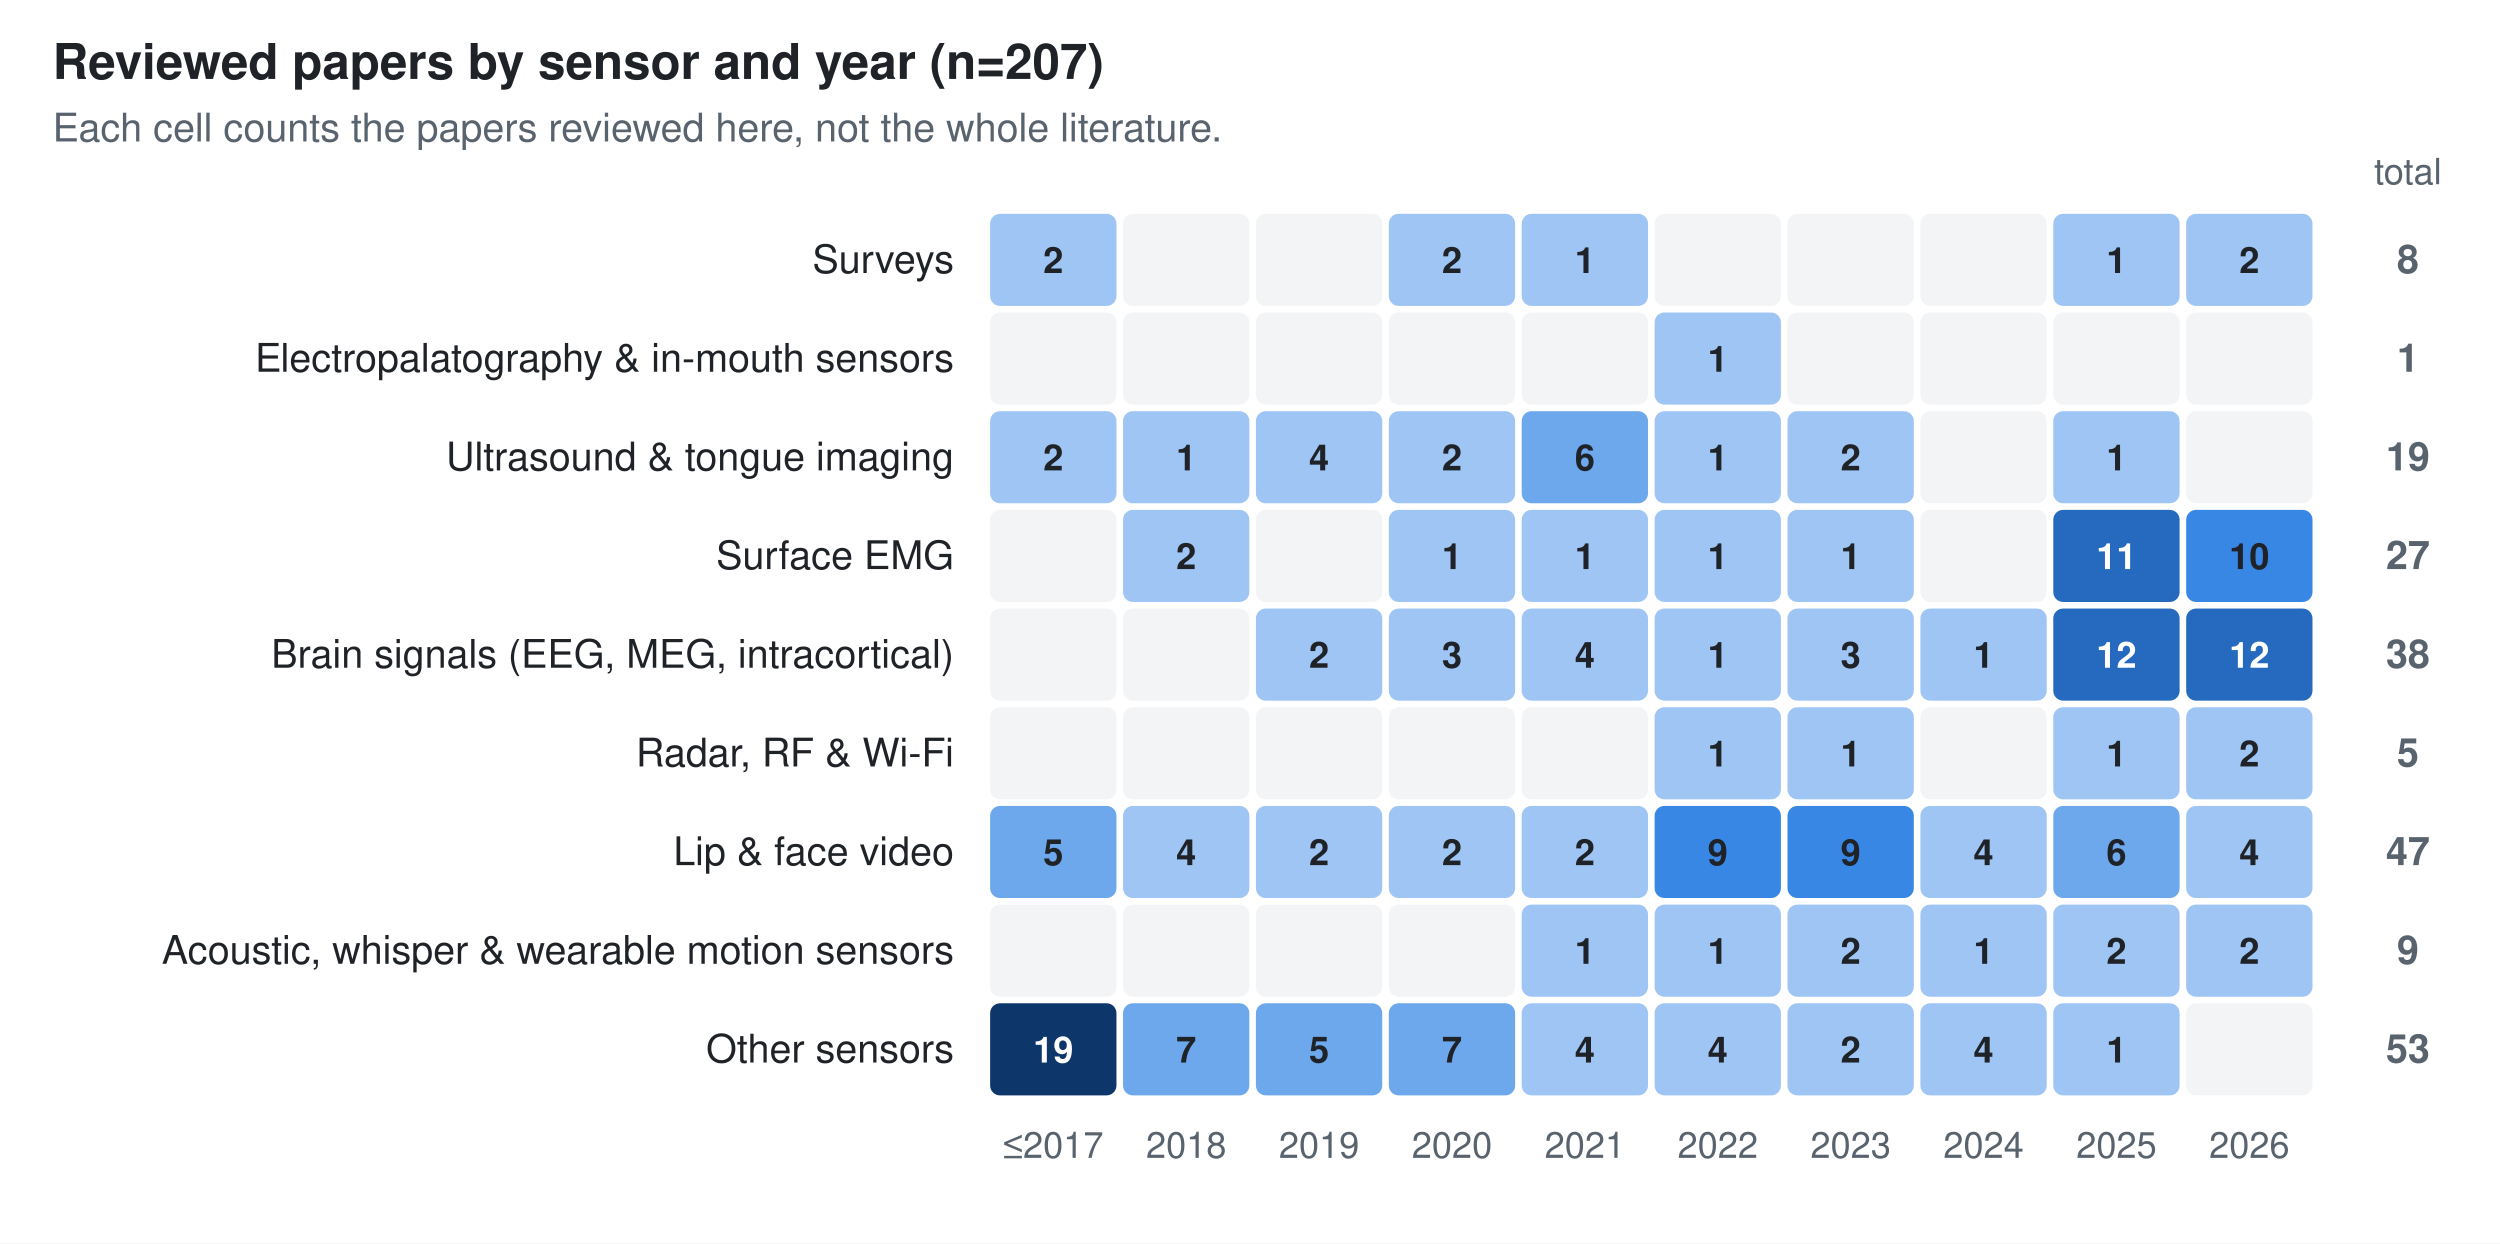
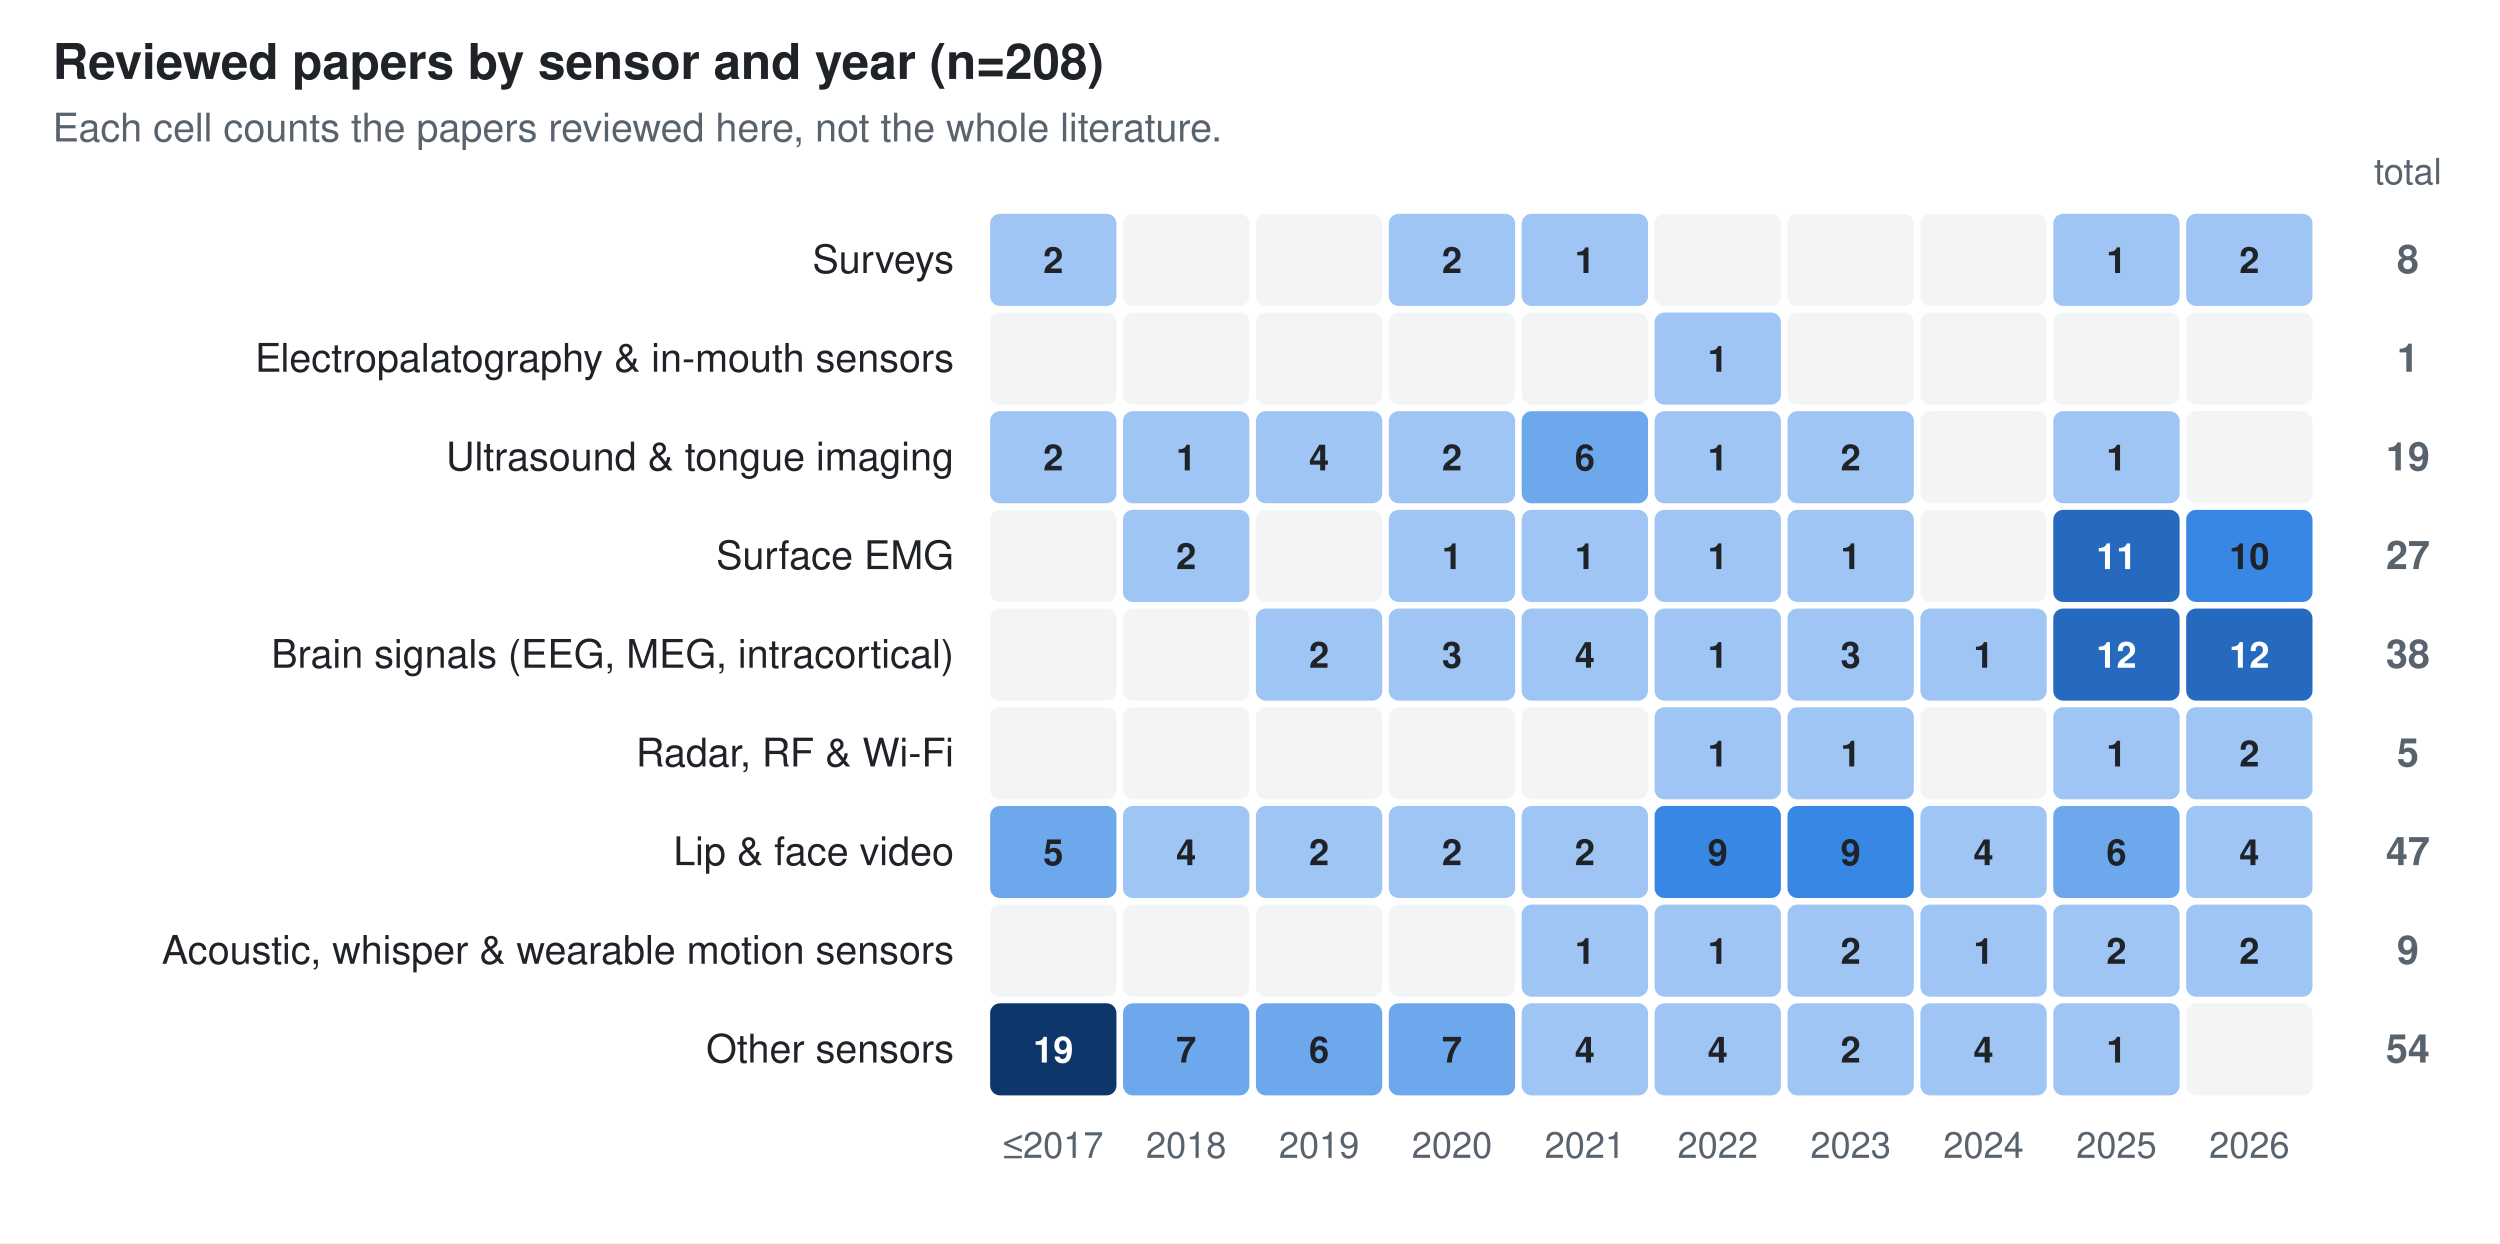
- <svg xmlns="http://www.w3.org/2000/svg" width="760" height="378" viewBox="0 0 760 378" font-family="-apple-system, BlinkMacSystemFont, 'Segoe UI', Helvetica, Arial, sans-serif" role="img" aria-label="Reviewed papers by sensor and year (n=207)">
+ <svg xmlns="http://www.w3.org/2000/svg" width="760" height="378" viewBox="0 0 760 378" font-family="-apple-system, BlinkMacSystemFont, 'Segoe UI', Helvetica, Arial, sans-serif" role="img" aria-label="Reviewed papers by sensor and year (n=208)">
  <rect width="760" height="378" fill="#ffffff" />
-   <text x="16.0" y="24.0" font-size="15" fill="#1f2328" text-anchor="start" font-weight="600">Reviewed papers by sensor and year (n=207)</text>
+   <text x="16.0" y="24.0" font-size="15" fill="#1f2328" text-anchor="start" font-weight="600">Reviewed papers by sensor and year (n=208)</text>
  <text x="16.0" y="43.0" font-size="12" fill="#59636e" text-anchor="start">Each cell counts the papers reviewed here, not the whole literature.</text>
  <text x="320.2" y="352.0" font-size="11" fill="#59636e" text-anchor="middle">≤2017</text>
  <text x="360.6" y="352.0" font-size="11" fill="#59636e" text-anchor="middle">2018</text>
  <text x="401.0" y="352.0" font-size="11" fill="#59636e" text-anchor="middle">2019</text>
  <text x="441.4" y="352.0" font-size="11" fill="#59636e" text-anchor="middle">2020</text>
  <text x="481.8" y="352.0" font-size="11" fill="#59636e" text-anchor="middle">2021</text>
  <text x="522.2" y="352.0" font-size="11" fill="#59636e" text-anchor="middle">2022</text>
  <text x="562.6" y="352.0" font-size="11" fill="#59636e" text-anchor="middle">2023</text>
  <text x="603.0" y="352.0" font-size="11" fill="#59636e" text-anchor="middle">2024</text>
  <text x="643.4" y="352.0" font-size="11" fill="#59636e" text-anchor="middle">2025</text>
  <text x="683.8" y="352.0" font-size="11" fill="#59636e" text-anchor="middle">2026</text>
  <text x="732.0" y="56.0" font-size="11" fill="#59636e" text-anchor="middle">total</text>
  <text x="290.0" y="83.0" font-size="12" fill="#1f2328" text-anchor="end">Surveys</text>
  <rect x="301.0" y="65.0" width="38.4" height="28.0" rx="3" fill="#9ec5f4" />
  <text x="320.2" y="83.0" font-size="11" fill="#1f2328" text-anchor="middle" font-weight="600">2</text>
  <rect x="341.4" y="65.0" width="38.4" height="28.0" rx="3" fill="#f3f4f6" />
  <rect x="381.8" y="65.0" width="38.4" height="28.0" rx="3" fill="#f3f4f6" />
  <rect x="422.2" y="65.0" width="38.4" height="28.0" rx="3" fill="#9ec5f4" />
  <text x="441.4" y="83.0" font-size="11" fill="#1f2328" text-anchor="middle" font-weight="600">2</text>
  <rect x="462.6" y="65.0" width="38.4" height="28.0" rx="3" fill="#9ec5f4" />
  <text x="481.8" y="83.0" font-size="11" fill="#1f2328" text-anchor="middle" font-weight="600">1</text>
  <rect x="503.0" y="65.0" width="38.4" height="28.0" rx="3" fill="#f3f4f6" />
  <rect x="543.4" y="65.0" width="38.4" height="28.0" rx="3" fill="#f3f4f6" />
  <rect x="583.8" y="65.0" width="38.4" height="28.0" rx="3" fill="#f3f4f6" />
  <rect x="624.2" y="65.0" width="38.4" height="28.0" rx="3" fill="#9ec5f4" />
  <text x="643.4" y="83.0" font-size="11" fill="#1f2328" text-anchor="middle" font-weight="600">1</text>
  <rect x="664.6" y="65.0" width="38.4" height="28.0" rx="3" fill="#9ec5f4" />
  <text x="683.8" y="83.0" font-size="11" fill="#1f2328" text-anchor="middle" font-weight="600">2</text>
  <text x="732.0" y="83.0" font-size="12" fill="#59636e" text-anchor="middle" font-weight="600">8</text>
  <text x="290.0" y="113.0" font-size="12" fill="#1f2328" text-anchor="end">Electropalatography &amp; in-mouth sensors</text>
  <rect x="301.0" y="95.0" width="38.4" height="28.0" rx="3" fill="#f3f4f6" />
  <rect x="341.4" y="95.0" width="38.4" height="28.0" rx="3" fill="#f3f4f6" />
  <rect x="381.8" y="95.0" width="38.4" height="28.0" rx="3" fill="#f3f4f6" />
  <rect x="422.2" y="95.0" width="38.4" height="28.0" rx="3" fill="#f3f4f6" />
  <rect x="462.6" y="95.0" width="38.4" height="28.0" rx="3" fill="#f3f4f6" />
  <rect x="503.0" y="95.0" width="38.4" height="28.0" rx="3" fill="#9ec5f4" />
  <text x="522.2" y="113.0" font-size="11" fill="#1f2328" text-anchor="middle" font-weight="600">1</text>
  <rect x="543.4" y="95.0" width="38.4" height="28.0" rx="3" fill="#f3f4f6" />
  <rect x="583.8" y="95.0" width="38.4" height="28.0" rx="3" fill="#f3f4f6" />
  <rect x="624.2" y="95.0" width="38.4" height="28.0" rx="3" fill="#f3f4f6" />
  <rect x="664.6" y="95.0" width="38.4" height="28.0" rx="3" fill="#f3f4f6" />
  <text x="732.0" y="113.0" font-size="12" fill="#59636e" text-anchor="middle" font-weight="600">1</text>
  <text x="290.0" y="143.0" font-size="12" fill="#1f2328" text-anchor="end">Ultrasound &amp; tongue imaging</text>
  <rect x="301.0" y="125.0" width="38.4" height="28.0" rx="3" fill="#9ec5f4" />
  <text x="320.2" y="143.0" font-size="11" fill="#1f2328" text-anchor="middle" font-weight="600">2</text>
  <rect x="341.4" y="125.0" width="38.4" height="28.0" rx="3" fill="#9ec5f4" />
  <text x="360.6" y="143.0" font-size="11" fill="#1f2328" text-anchor="middle" font-weight="600">1</text>
  <rect x="381.8" y="125.0" width="38.4" height="28.0" rx="3" fill="#9ec5f4" />
  <text x="401.0" y="143.0" font-size="11" fill="#1f2328" text-anchor="middle" font-weight="600">4</text>
  <rect x="422.2" y="125.0" width="38.4" height="28.0" rx="3" fill="#9ec5f4" />
  <text x="441.4" y="143.0" font-size="11" fill="#1f2328" text-anchor="middle" font-weight="600">2</text>
  <rect x="462.6" y="125.0" width="38.4" height="28.0" rx="3" fill="#6da7ec" />
  <text x="481.8" y="143.0" font-size="11" fill="#1f2328" text-anchor="middle" font-weight="600">6</text>
  <rect x="503.0" y="125.0" width="38.4" height="28.0" rx="3" fill="#9ec5f4" />
  <text x="522.2" y="143.0" font-size="11" fill="#1f2328" text-anchor="middle" font-weight="600">1</text>
  <rect x="543.4" y="125.0" width="38.4" height="28.0" rx="3" fill="#9ec5f4" />
  <text x="562.6" y="143.0" font-size="11" fill="#1f2328" text-anchor="middle" font-weight="600">2</text>
  <rect x="583.8" y="125.0" width="38.4" height="28.0" rx="3" fill="#f3f4f6" />
  <rect x="624.2" y="125.0" width="38.4" height="28.0" rx="3" fill="#9ec5f4" />
  <text x="643.4" y="143.0" font-size="11" fill="#1f2328" text-anchor="middle" font-weight="600">1</text>
  <rect x="664.6" y="125.0" width="38.4" height="28.0" rx="3" fill="#f3f4f6" />
  <text x="732.0" y="143.0" font-size="12" fill="#59636e" text-anchor="middle" font-weight="600">19</text>
  <text x="290.0" y="173.0" font-size="12" fill="#1f2328" text-anchor="end">Surface EMG</text>
  <rect x="301.0" y="155.0" width="38.4" height="28.0" rx="3" fill="#f3f4f6" />
  <rect x="341.4" y="155.0" width="38.4" height="28.0" rx="3" fill="#9ec5f4" />
  <text x="360.6" y="173.0" font-size="11" fill="#1f2328" text-anchor="middle" font-weight="600">2</text>
  <rect x="381.8" y="155.0" width="38.4" height="28.0" rx="3" fill="#f3f4f6" />
  <rect x="422.2" y="155.0" width="38.4" height="28.0" rx="3" fill="#9ec5f4" />
  <text x="441.4" y="173.0" font-size="11" fill="#1f2328" text-anchor="middle" font-weight="600">1</text>
  <rect x="462.6" y="155.0" width="38.4" height="28.0" rx="3" fill="#9ec5f4" />
  <text x="481.8" y="173.0" font-size="11" fill="#1f2328" text-anchor="middle" font-weight="600">1</text>
  <rect x="503.0" y="155.0" width="38.4" height="28.0" rx="3" fill="#9ec5f4" />
  <text x="522.2" y="173.0" font-size="11" fill="#1f2328" text-anchor="middle" font-weight="600">1</text>
  <rect x="543.4" y="155.0" width="38.4" height="28.0" rx="3" fill="#9ec5f4" />
  <text x="562.6" y="173.0" font-size="11" fill="#1f2328" text-anchor="middle" font-weight="600">1</text>
  <rect x="583.8" y="155.0" width="38.4" height="28.0" rx="3" fill="#f3f4f6" />
  <rect x="624.2" y="155.0" width="38.4" height="28.0" rx="3" fill="#256abf" />
  <text x="643.4" y="173.0" font-size="11" fill="#ffffff" text-anchor="middle" font-weight="600">11</text>
  <rect x="664.6" y="155.0" width="38.4" height="28.0" rx="3" fill="#3987e5" />
  <text x="683.8" y="173.0" font-size="11" fill="#1f2328" text-anchor="middle" font-weight="600">10</text>
  <text x="732.0" y="173.0" font-size="12" fill="#59636e" text-anchor="middle" font-weight="600">27</text>
  <text x="290.0" y="203.0" font-size="12" fill="#1f2328" text-anchor="end">Brain signals (EEG, MEG, intracortical)</text>
  <rect x="301.0" y="185.0" width="38.4" height="28.0" rx="3" fill="#f3f4f6" />
  <rect x="341.4" y="185.0" width="38.4" height="28.0" rx="3" fill="#f3f4f6" />
  <rect x="381.8" y="185.0" width="38.4" height="28.0" rx="3" fill="#9ec5f4" />
  <text x="401.0" y="203.0" font-size="11" fill="#1f2328" text-anchor="middle" font-weight="600">2</text>
  <rect x="422.2" y="185.0" width="38.4" height="28.0" rx="3" fill="#9ec5f4" />
  <text x="441.4" y="203.0" font-size="11" fill="#1f2328" text-anchor="middle" font-weight="600">3</text>
  <rect x="462.6" y="185.0" width="38.4" height="28.0" rx="3" fill="#9ec5f4" />
  <text x="481.8" y="203.0" font-size="11" fill="#1f2328" text-anchor="middle" font-weight="600">4</text>
  <rect x="503.0" y="185.0" width="38.4" height="28.0" rx="3" fill="#9ec5f4" />
  <text x="522.2" y="203.0" font-size="11" fill="#1f2328" text-anchor="middle" font-weight="600">1</text>
  <rect x="543.4" y="185.0" width="38.4" height="28.0" rx="3" fill="#9ec5f4" />
  <text x="562.6" y="203.0" font-size="11" fill="#1f2328" text-anchor="middle" font-weight="600">3</text>
  <rect x="583.8" y="185.0" width="38.4" height="28.0" rx="3" fill="#9ec5f4" />
  <text x="603.0" y="203.0" font-size="11" fill="#1f2328" text-anchor="middle" font-weight="600">1</text>
  <rect x="624.2" y="185.0" width="38.4" height="28.0" rx="3" fill="#256abf" />
  <text x="643.4" y="203.0" font-size="11" fill="#ffffff" text-anchor="middle" font-weight="600">12</text>
  <rect x="664.6" y="185.0" width="38.4" height="28.0" rx="3" fill="#256abf" />
  <text x="683.8" y="203.0" font-size="11" fill="#ffffff" text-anchor="middle" font-weight="600">12</text>
  <text x="732.0" y="203.0" font-size="12" fill="#59636e" text-anchor="middle" font-weight="600">38</text>
  <text x="290.0" y="233.0" font-size="12" fill="#1f2328" text-anchor="end">Radar, RF &amp; Wi-Fi</text>
  <rect x="301.0" y="215.0" width="38.4" height="28.0" rx="3" fill="#f3f4f6" />
  <rect x="341.4" y="215.0" width="38.4" height="28.0" rx="3" fill="#f3f4f6" />
  <rect x="381.8" y="215.0" width="38.4" height="28.0" rx="3" fill="#f3f4f6" />
  <rect x="422.2" y="215.0" width="38.4" height="28.0" rx="3" fill="#f3f4f6" />
  <rect x="462.6" y="215.0" width="38.4" height="28.0" rx="3" fill="#f3f4f6" />
  <rect x="503.0" y="215.0" width="38.4" height="28.0" rx="3" fill="#9ec5f4" />
  <text x="522.2" y="233.0" font-size="11" fill="#1f2328" text-anchor="middle" font-weight="600">1</text>
  <rect x="543.4" y="215.0" width="38.4" height="28.0" rx="3" fill="#9ec5f4" />
  <text x="562.6" y="233.0" font-size="11" fill="#1f2328" text-anchor="middle" font-weight="600">1</text>
  <rect x="583.8" y="215.0" width="38.4" height="28.0" rx="3" fill="#f3f4f6" />
  <rect x="624.2" y="215.0" width="38.4" height="28.0" rx="3" fill="#9ec5f4" />
  <text x="643.4" y="233.0" font-size="11" fill="#1f2328" text-anchor="middle" font-weight="600">1</text>
  <rect x="664.6" y="215.0" width="38.4" height="28.0" rx="3" fill="#9ec5f4" />
  <text x="683.8" y="233.0" font-size="11" fill="#1f2328" text-anchor="middle" font-weight="600">2</text>
  <text x="732.0" y="233.0" font-size="12" fill="#59636e" text-anchor="middle" font-weight="600">5</text>
  <text x="290.0" y="263.0" font-size="12" fill="#1f2328" text-anchor="end">Lip &amp; face video</text>
  <rect x="301.0" y="245.0" width="38.4" height="28.0" rx="3" fill="#6da7ec" />
  <text x="320.2" y="263.0" font-size="11" fill="#1f2328" text-anchor="middle" font-weight="600">5</text>
  <rect x="341.4" y="245.0" width="38.4" height="28.0" rx="3" fill="#9ec5f4" />
  <text x="360.6" y="263.0" font-size="11" fill="#1f2328" text-anchor="middle" font-weight="600">4</text>
  <rect x="381.8" y="245.0" width="38.4" height="28.0" rx="3" fill="#9ec5f4" />
  <text x="401.0" y="263.0" font-size="11" fill="#1f2328" text-anchor="middle" font-weight="600">2</text>
  <rect x="422.2" y="245.0" width="38.4" height="28.0" rx="3" fill="#9ec5f4" />
  <text x="441.4" y="263.0" font-size="11" fill="#1f2328" text-anchor="middle" font-weight="600">2</text>
  <rect x="462.6" y="245.0" width="38.4" height="28.0" rx="3" fill="#9ec5f4" />
  <text x="481.8" y="263.0" font-size="11" fill="#1f2328" text-anchor="middle" font-weight="600">2</text>
  <rect x="503.0" y="245.0" width="38.4" height="28.0" rx="3" fill="#3987e5" />
  <text x="522.2" y="263.0" font-size="11" fill="#1f2328" text-anchor="middle" font-weight="600">9</text>
  <rect x="543.4" y="245.0" width="38.4" height="28.0" rx="3" fill="#3987e5" />
  <text x="562.6" y="263.0" font-size="11" fill="#1f2328" text-anchor="middle" font-weight="600">9</text>
  <rect x="583.8" y="245.0" width="38.4" height="28.0" rx="3" fill="#9ec5f4" />
  <text x="603.0" y="263.0" font-size="11" fill="#1f2328" text-anchor="middle" font-weight="600">4</text>
  <rect x="624.2" y="245.0" width="38.4" height="28.0" rx="3" fill="#6da7ec" />
  <text x="643.4" y="263.0" font-size="11" fill="#1f2328" text-anchor="middle" font-weight="600">6</text>
  <rect x="664.6" y="245.0" width="38.4" height="28.0" rx="3" fill="#9ec5f4" />
  <text x="683.8" y="263.0" font-size="11" fill="#1f2328" text-anchor="middle" font-weight="600">4</text>
  <text x="732.0" y="263.0" font-size="12" fill="#59636e" text-anchor="middle" font-weight="600">47</text>
  <text x="290.0" y="293.0" font-size="12" fill="#1f2328" text-anchor="end">Acoustic, whisper &amp; wearable motion sensors</text>
  <rect x="301.0" y="275.0" width="38.4" height="28.0" rx="3" fill="#f3f4f6" />
  <rect x="341.4" y="275.0" width="38.4" height="28.0" rx="3" fill="#f3f4f6" />
  <rect x="381.8" y="275.0" width="38.4" height="28.0" rx="3" fill="#f3f4f6" />
  <rect x="422.2" y="275.0" width="38.4" height="28.0" rx="3" fill="#f3f4f6" />
  <rect x="462.6" y="275.0" width="38.4" height="28.0" rx="3" fill="#9ec5f4" />
  <text x="481.8" y="293.0" font-size="11" fill="#1f2328" text-anchor="middle" font-weight="600">1</text>
  <rect x="503.0" y="275.0" width="38.4" height="28.0" rx="3" fill="#9ec5f4" />
  <text x="522.2" y="293.0" font-size="11" fill="#1f2328" text-anchor="middle" font-weight="600">1</text>
  <rect x="543.4" y="275.0" width="38.4" height="28.0" rx="3" fill="#9ec5f4" />
  <text x="562.6" y="293.0" font-size="11" fill="#1f2328" text-anchor="middle" font-weight="600">2</text>
  <rect x="583.8" y="275.0" width="38.4" height="28.0" rx="3" fill="#9ec5f4" />
  <text x="603.0" y="293.0" font-size="11" fill="#1f2328" text-anchor="middle" font-weight="600">1</text>
  <rect x="624.2" y="275.0" width="38.4" height="28.0" rx="3" fill="#9ec5f4" />
  <text x="643.4" y="293.0" font-size="11" fill="#1f2328" text-anchor="middle" font-weight="600">2</text>
  <rect x="664.6" y="275.0" width="38.4" height="28.0" rx="3" fill="#9ec5f4" />
  <text x="683.8" y="293.0" font-size="11" fill="#1f2328" text-anchor="middle" font-weight="600">2</text>
  <text x="732.0" y="293.0" font-size="12" fill="#59636e" text-anchor="middle" font-weight="600">9</text>
  <text x="290.0" y="323.0" font-size="12" fill="#1f2328" text-anchor="end">Other sensors</text>
  <rect x="301.0" y="305.0" width="38.4" height="28.0" rx="3" fill="#0d366b" />
  <text x="320.2" y="323.0" font-size="11" fill="#ffffff" text-anchor="middle" font-weight="600">19</text>
  <rect x="341.4" y="305.0" width="38.4" height="28.0" rx="3" fill="#6da7ec" />
  <text x="360.6" y="323.0" font-size="11" fill="#1f2328" text-anchor="middle" font-weight="600">7</text>
  <rect x="381.8" y="305.0" width="38.4" height="28.0" rx="3" fill="#6da7ec" />
-   <text x="401.0" y="323.0" font-size="11" fill="#1f2328" text-anchor="middle" font-weight="600">5</text>
+   <text x="401.0" y="323.0" font-size="11" fill="#1f2328" text-anchor="middle" font-weight="600">6</text>
  <rect x="422.2" y="305.0" width="38.4" height="28.0" rx="3" fill="#6da7ec" />
  <text x="441.4" y="323.0" font-size="11" fill="#1f2328" text-anchor="middle" font-weight="600">7</text>
  <rect x="462.6" y="305.0" width="38.4" height="28.0" rx="3" fill="#9ec5f4" />
  <text x="481.8" y="323.0" font-size="11" fill="#1f2328" text-anchor="middle" font-weight="600">4</text>
  <rect x="503.0" y="305.0" width="38.4" height="28.0" rx="3" fill="#9ec5f4" />
  <text x="522.2" y="323.0" font-size="11" fill="#1f2328" text-anchor="middle" font-weight="600">4</text>
  <rect x="543.4" y="305.0" width="38.4" height="28.0" rx="3" fill="#9ec5f4" />
  <text x="562.6" y="323.0" font-size="11" fill="#1f2328" text-anchor="middle" font-weight="600">2</text>
  <rect x="583.8" y="305.0" width="38.4" height="28.0" rx="3" fill="#9ec5f4" />
  <text x="603.0" y="323.0" font-size="11" fill="#1f2328" text-anchor="middle" font-weight="600">4</text>
  <rect x="624.2" y="305.0" width="38.4" height="28.0" rx="3" fill="#9ec5f4" />
  <text x="643.4" y="323.0" font-size="11" fill="#1f2328" text-anchor="middle" font-weight="600">1</text>
  <rect x="664.6" y="305.0" width="38.4" height="28.0" rx="3" fill="#f3f4f6" />
-   <text x="732.0" y="323.0" font-size="12" fill="#59636e" text-anchor="middle" font-weight="600">53</text>
+   <text x="732.0" y="323.0" font-size="12" fill="#59636e" text-anchor="middle" font-weight="600">54</text>
</svg>
